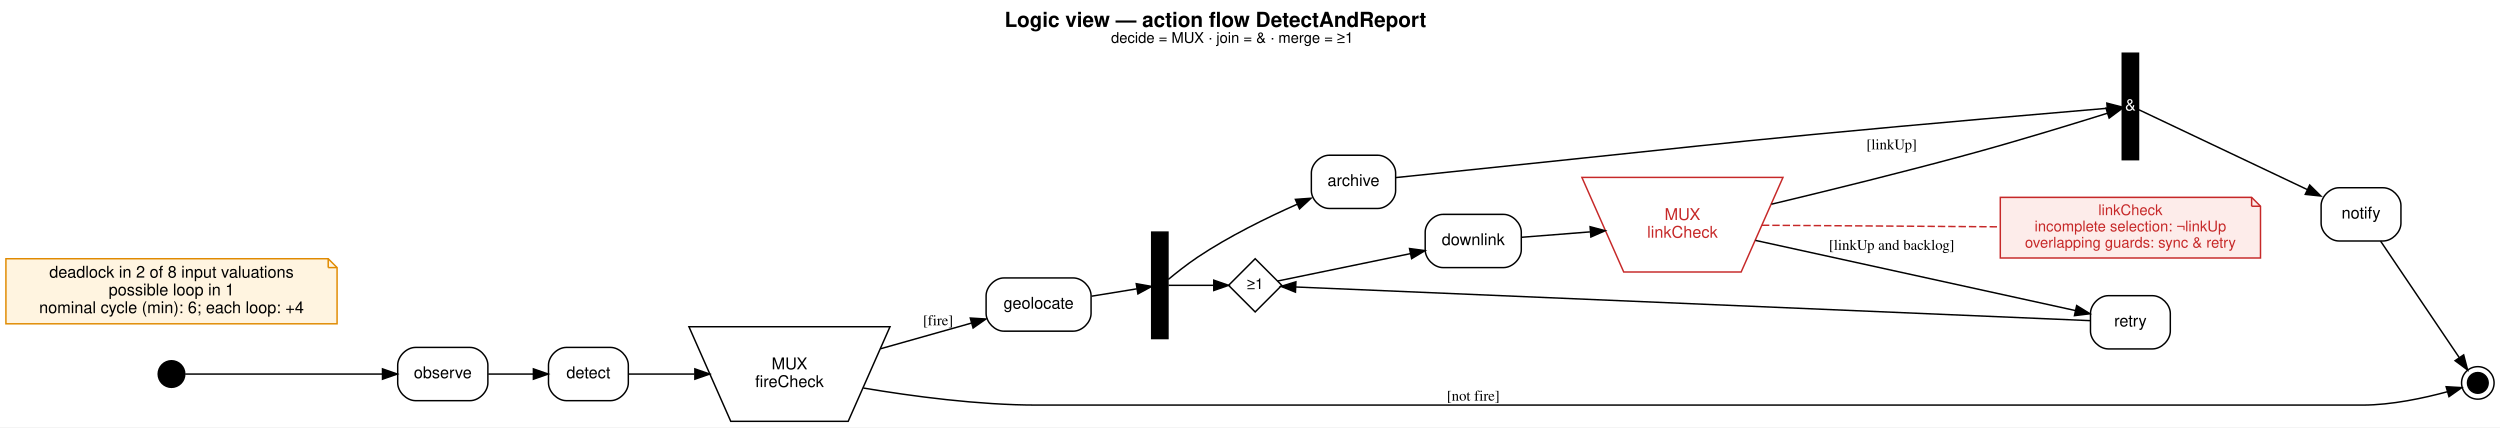
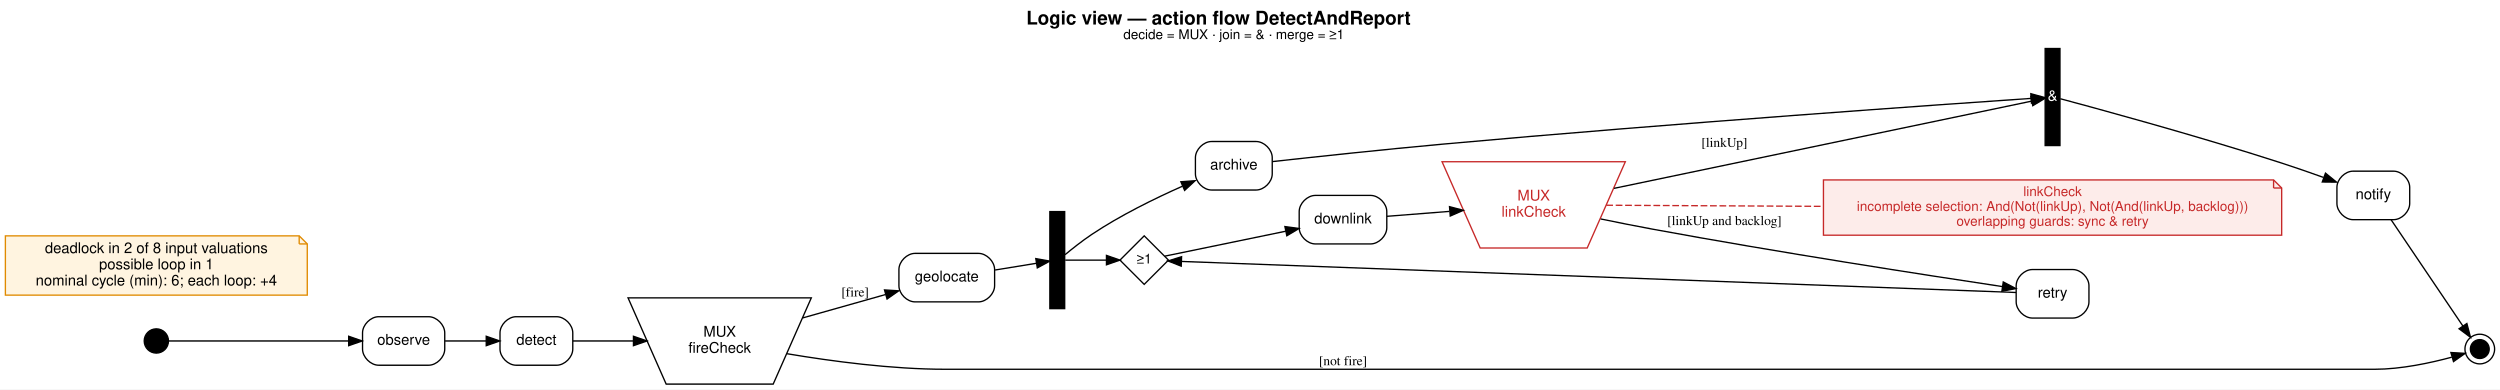
- <svg xmlns="http://www.w3.org/2000/svg" width="1691pt" height="289pt" viewBox="0.00 0.00 1691.00 289.00">
+ <svg xmlns="http://www.w3.org/2000/svg" width="1855pt" height="289pt" viewBox="0.00 0.00 1855.00 289.00">
  <g id="graph0" class="graph" transform="scale(1 1) rotate(0) translate(4 285)">
-     <polygon fill="white" stroke="transparent" points="-4,4 -4,-285 1687,-285 1687,4 -4,4" />
-     <text text-anchor="start" x="675.5" y="-266.8" font-family="Helvetica,sans-Serif" font-weight="bold" font-size="14.00">Logic view — action flow DetectAndReport</text>
-     <text text-anchor="start" x="747.5" y="-256" font-family="Helvetica,sans-Serif" font-size="10.00">decide = MUX · join = &amp; · merge = ≥1</text>
+     <polygon fill="white" stroke="transparent" points="-4,4 -4,-285 1851,-285 1851,4 -4,4" />
+     <text text-anchor="start" x="757.5" y="-266.8" font-family="Helvetica,sans-Serif" font-weight="bold" font-size="14.00">Logic view — action flow DetectAndReport</text>
+     <text text-anchor="start" x="829.5" y="-256" font-family="Helvetica,sans-Serif" font-size="10.00">decide = MUX · join = &amp; · merge = ≥1</text>
    <g id="node1" class="node">
      <ellipse fill="black" stroke="black" cx="112" cy="-32" rx="9" ry="9" />
    </g>
    <g id="node2" class="node">
      <path fill="none" stroke="black" d="M314,-50C314,-50 277,-50 277,-50 271,-50 265,-44 265,-38 265,-38 265,-26 265,-26 265,-20 271,-14 277,-14 277,-14 314,-14 314,-14 320,-14 326,-20 326,-26 326,-26 326,-38 326,-38 326,-44 320,-50 314,-50" />
      <text text-anchor="middle" x="295.5" y="-29.2" font-family="Helvetica,sans-Serif" font-size="11.00">observe</text>
    </g>
    <g id="edge1" class="edge">
      <path fill="none" stroke="black" d="M121.27,-32C144.4,-32 210.9,-32 254.45,-32" />
      <polygon fill="black" stroke="black" points="254.72,-35.5 264.72,-32 254.72,-28.5 254.72,-35.5" />
    </g>
    <g id="node3" class="node">
      <path fill="none" stroke="black" d="M409,-50C409,-50 379,-50 379,-50 373,-50 367,-44 367,-38 367,-38 367,-26 367,-26 367,-20 373,-14 379,-14 379,-14 409,-14 409,-14 415,-14 421,-20 421,-26 421,-26 421,-38 421,-38 421,-44 415,-50 409,-50" />
      <text text-anchor="middle" x="394" y="-29.2" font-family="Helvetica,sans-Serif" font-size="11.00">detect</text>
    </g>
    <g id="edge2" class="edge">
      <path fill="none" stroke="black" d="M326.24,-32C335.86,-32 346.63,-32 356.67,-32" />
      <polygon fill="black" stroke="black" points="356.79,-35.5 366.79,-32 356.79,-28.5 356.79,-35.5" />
    </g>
    <g id="node4" class="node">
      <polygon fill="none" stroke="black" points="490.29,0 569.71,0 598,-64 462,-64 490.29,0" />
      <text text-anchor="middle" x="530" y="-35.2" font-family="Helvetica,sans-Serif" font-size="11.00">MUX</text>
      <text text-anchor="middle" x="530" y="-23.2" font-family="Helvetica,sans-Serif" font-size="11.00">fireCheck</text>
    </g>
    <g id="edge3" class="edge">
      <path fill="none" stroke="black" d="M421.15,-32C433.96,-32 449.99,-32 465.74,-32" />
      <polygon fill="black" stroke="black" points="466.02,-35.5 476.02,-32 466.02,-28.5 466.02,-35.5" />
    </g>
    <g id="node5" class="node">
      <path fill="none" stroke="black" d="M722,-97C722,-97 675,-97 675,-97 669,-97 663,-91 663,-85 663,-85 663,-73 663,-73 663,-67 669,-61 675,-61 675,-61 722,-61 722,-61 728,-61 734,-67 734,-73 734,-73 734,-85 734,-85 734,-91 728,-97 722,-97" />
      <text text-anchor="middle" x="698.5" y="-76.2" font-family="Helvetica,sans-Serif" font-size="11.00">geolocate</text>
    </g>
    <g id="edge4" class="edge">
      <path fill="none" stroke="black" d="M591.58,-49.1C611.92,-54.84 634.2,-61.13 653.07,-66.46" />
      <polygon fill="black" stroke="black" points="652.3,-69.88 662.87,-69.23 654.2,-63.14 652.3,-69.88" />
      <text text-anchor="middle" x="630.5" y="-65" font-family="Times,serif" font-size="10.00">[fire]</text>
    </g>
    <g id="node6" class="node">
-       <ellipse fill="black" stroke="black" cx="1672" cy="-26" rx="7" ry="7" />
-       <ellipse fill="none" stroke="black" cx="1672" cy="-26" rx="11" ry="11" />
+       <ellipse fill="black" stroke="black" cx="1836" cy="-26" rx="7" ry="7" />
+       <ellipse fill="none" stroke="black" cx="1836" cy="-26" rx="11" ry="11" />
    </g>
    <g id="edge5" class="edge">
-       <path fill="none" stroke="black" d="M579.97,-22.54C613.03,-16.97 657.73,-11 697.5,-11 697.5,-11 697.5,-11 1594,-11 1613.73,-11 1635.78,-15.8 1651.21,-19.97" />
-       <polygon fill="black" stroke="black" points="1650.57,-23.43 1661.15,-22.82 1652.5,-16.7 1650.57,-23.43" />
+       <path fill="none" stroke="black" d="M579.97,-22.54C613.03,-16.97 657.73,-11 697.5,-11 697.5,-11 697.5,-11 1758,-11 1777.73,-11 1799.78,-15.8 1815.21,-19.97" />
+       <polygon fill="black" stroke="black" points="1814.57,-23.43 1825.15,-22.82 1816.5,-16.7 1814.57,-23.43" />
      <text text-anchor="middle" x="992.5" y="-14" font-family="Times,serif" font-size="10.00">[not fire]</text>
    </g>
    <g id="node7" class="node">
      <polygon fill="black" stroke="black" points="786,-128 775,-128 775,-56 786,-56 786,-128" />
    </g>
    <g id="edge6" class="edge">
      <path fill="none" stroke="black" d="M734.36,-84.66C745.12,-86.41 756.38,-88.24 764.97,-89.64" />
      <polygon fill="black" stroke="black" points="764.56,-93.12 774.99,-91.27 765.68,-86.21 764.56,-93.12" />
    </g>
    <g id="node8" class="node">
      <polygon fill="none" stroke="black" points="845,-110 827,-92 845,-74 863,-92 845,-110" />
      <text text-anchor="middle" x="845" y="-89.5" font-family="Helvetica,sans-Serif" font-size="10.00">≥1</text>
    </g>
    <g id="edge7" class="edge">
      <path fill="none" stroke="black" d="M786.4,-92C793.01,-92 805.28,-92 816.81,-92" />
      <polygon fill="black" stroke="black" points="816.99,-95.5 826.99,-92 816.99,-88.5 816.99,-95.5" />
    </g>
    <g id="node9" class="node">
      <path fill="none" stroke="black" d="M928,-180C928,-180 895,-180 895,-180 889,-180 883,-174 883,-168 883,-168 883,-156 883,-156 883,-150 889,-144 895,-144 895,-144 928,-144 928,-144 934,-144 940,-150 940,-156 940,-156 940,-168 940,-168 940,-174 934,-180 928,-180" />
      <text text-anchor="middle" x="911.5" y="-159.2" font-family="Helvetica,sans-Serif" font-size="11.00">archive</text>
    </g>
    <g id="edge8" class="edge">
      <path fill="none" stroke="black" d="M786.23,-95.99C791.06,-99.99 798.84,-106.21 806,-111 827.15,-125.14 852.81,-137.72 873.4,-146.85" />
      <polygon fill="black" stroke="black" points="872.2,-150.14 882.77,-150.92 874.99,-143.72 872.2,-150.14" />
    </g>
    <g id="node10" class="node">
      <path fill="none" stroke="black" d="M1013,-140C1013,-140 972,-140 972,-140 966,-140 960,-134 960,-128 960,-128 960,-116 960,-116 960,-110 966,-104 972,-104 972,-104 1013,-104 1013,-104 1019,-104 1025,-110 1025,-116 1025,-116 1025,-128 1025,-128 1025,-134 1019,-140 1013,-140" />
      <text text-anchor="middle" x="992.5" y="-119.2" font-family="Helvetica,sans-Serif" font-size="11.00">downlink</text>
    </g>
    <g id="edge9" class="edge">
      <path fill="none" stroke="black" d="M860.22,-94.93C880.84,-99.18 919.88,-107.23 950.05,-113.45" />
      <polygon fill="black" stroke="black" points="949.4,-116.89 959.9,-115.49 950.82,-110.04 949.4,-116.89" />
    </g>
    <g id="node12" class="node">
-       <polygon fill="black" stroke="black" points="1442.5,-249 1431.5,-249 1431.5,-177 1442.5,-177 1442.5,-249" />
-       <text text-anchor="middle" x="1437" y="-210.2" font-family="Helvetica,sans-Serif" font-size="11.00" fill="white">&amp;</text>
+       <polygon fill="black" stroke="black" points="1524.5,-249 1513.5,-249 1513.5,-177 1524.5,-177 1524.5,-249" />
+       <text text-anchor="middle" x="1519" y="-210.2" font-family="Helvetica,sans-Serif" font-size="11.00" fill="white">&amp;</text>
    </g>
    <g id="edge14" class="edge">
-       <path fill="none" stroke="black" d="M940.23,-164.9C970.97,-168.12 1022.02,-173.45 1066,-178 1135.33,-185.17 1152.62,-187.36 1222,-194 1296.73,-201.15 1386.24,-208.8 1421.09,-211.75" />
-       <polygon fill="black" stroke="black" points="1421.07,-215.26 1431.33,-212.61 1421.66,-208.28 1421.07,-215.26" />
+       <path fill="none" stroke="black" d="M940.21,-165.11C970.93,-168.51 1021.97,-174 1066,-178 1237.61,-193.59 1446.28,-208.11 1503.11,-211.99" />
+       <polygon fill="black" stroke="black" points="1502.88,-215.48 1513.09,-212.67 1503.35,-208.5 1502.88,-215.48" />
    </g>
    <g id="node11" class="node">
      <polygon fill="none" stroke="#c62828" points="1094.29,-101 1173.71,-101 1202,-165 1066,-165 1094.29,-101" />
      <text text-anchor="middle" x="1134" y="-136.2" font-family="Helvetica,sans-Serif" font-size="11.00" fill="#c62828">MUX</text>
      <text text-anchor="middle" x="1134" y="-124.2" font-family="Helvetica,sans-Serif" font-size="11.00" fill="#c62828">linkCheck</text>
    </g>
    <g id="edge10" class="edge">
      <path fill="none" stroke="black" d="M1025.15,-124.5C1038.87,-125.58 1055.42,-126.88 1071.4,-128.14" />
      <polygon fill="black" stroke="black" points="1071.53,-131.66 1081.77,-128.96 1072.08,-124.69 1071.53,-131.66" />
    </g>
    <g id="edge11" class="edge">
-       <path fill="none" stroke="black" d="M1194.2,-146.87C1232.72,-156.08 1283.98,-168.71 1329,-181 1362.3,-190.09 1401.04,-202.02 1421.54,-208.44" />
-       <polygon fill="black" stroke="black" points="1420.53,-211.79 1431.12,-211.45 1422.63,-205.11 1420.53,-211.79" />
-       <text text-anchor="middle" x="1275.5" y="-184" font-family="Times,serif" font-size="10.00">[linkUp]</text>
+       <path fill="none" stroke="black" d="M1193.59,-145.24C1284.19,-164.16 1453.1,-199.44 1503.47,-209.96" />
+       <polygon fill="black" stroke="black" points="1502.89,-213.42 1513.4,-212.04 1504.32,-206.57 1502.89,-213.42" />
+       <text text-anchor="middle" x="1275.5" y="-176" font-family="Times,serif" font-size="10.00">[linkUp]</text>
    </g>
    <g id="node13" class="node">
-       <path fill="none" stroke="black" d="M1452,-85C1452,-85 1422,-85 1422,-85 1416,-85 1410,-79 1410,-73 1410,-73 1410,-61 1410,-61 1410,-55 1416,-49 1422,-49 1422,-49 1452,-49 1452,-49 1458,-49 1464,-55 1464,-61 1464,-61 1464,-73 1464,-73 1464,-79 1458,-85 1452,-85" />
-       <text text-anchor="middle" x="1437" y="-64.2" font-family="Helvetica,sans-Serif" font-size="11.00">retry</text>
+       <path fill="none" stroke="black" d="M1534,-85C1534,-85 1504,-85 1504,-85 1498,-85 1492,-79 1492,-73 1492,-73 1492,-61 1492,-61 1492,-55 1498,-49 1504,-49 1504,-49 1534,-49 1534,-49 1540,-49 1546,-55 1546,-61 1546,-61 1546,-73 1546,-73 1546,-79 1540,-85 1534,-85" />
+       <text text-anchor="middle" x="1519" y="-64.2" font-family="Helvetica,sans-Serif" font-size="11.00">retry</text>
    </g>
    <g id="edge12" class="edge">
-       <path fill="none" stroke="black" d="M1183.36,-122.4C1243.78,-109.15 1345.78,-86.78 1399.85,-74.93" />
-       <polygon fill="black" stroke="black" points="1400.66,-78.33 1409.68,-72.77 1399.16,-71.49 1400.66,-78.33" />
-       <text text-anchor="middle" x="1275.5" y="-116" font-family="Times,serif" font-size="10.00">[linkUp and backlog]</text>
+       <path fill="none" stroke="black" d="M1183.7,-122.54C1196.17,-119.97 1209.56,-117.29 1222,-115 1315.31,-97.79 1425.78,-80.76 1481.69,-72.37" />
+       <polygon fill="black" stroke="black" points="1482.43,-75.8 1491.8,-70.86 1481.39,-68.88 1482.43,-75.8" />
+       <text text-anchor="middle" x="1275.5" y="-118" font-family="Times,serif" font-size="10.00">[linkUp and backlog]</text>
    </g>
    <g id="node15" class="node">
-       <polygon fill="#fdecea" stroke="#c62828" points="1519,-151.5 1349,-151.5 1349,-110.5 1525,-110.5 1525,-145.5 1519,-151.5" />
-       <polyline fill="none" stroke="#c62828" points="1519,-151.5 1519,-145.5 " />
-       <polyline fill="none" stroke="#c62828" points="1525,-145.5 1519,-145.5 " />
-       <text text-anchor="middle" x="1437" y="-139.5" font-family="Helvetica,sans-Serif" font-size="10.00" fill="#c62828">linkCheck</text>
-       <text text-anchor="middle" x="1437" y="-128.5" font-family="Helvetica,sans-Serif" font-size="10.00" fill="#c62828">incomplete selection: ¬linkUp</text>
-       <text text-anchor="middle" x="1437" y="-117.5" font-family="Helvetica,sans-Serif" font-size="10.00" fill="#c62828">overlapping guards: sync &amp; retry</text>
+       <polygon fill="#fdecea" stroke="#c62828" points="1683,-151.5 1349,-151.5 1349,-110.5 1689,-110.5 1689,-145.5 1683,-151.5" />
+       <polyline fill="none" stroke="#c62828" points="1683,-151.5 1683,-145.5 " />
+       <polyline fill="none" stroke="#c62828" points="1689,-145.5 1683,-145.5 " />
+       <text text-anchor="middle" x="1519" y="-139.5" font-family="Helvetica,sans-Serif" font-size="10.00" fill="#c62828">linkCheck</text>
+       <text text-anchor="middle" x="1519" y="-128.5" font-family="Helvetica,sans-Serif" font-size="10.00" fill="#c62828">incomplete selection: And(Not(linkUp), Not(And(linkUp, backlog)))</text>
+       <text text-anchor="middle" x="1519" y="-117.5" font-family="Helvetica,sans-Serif" font-size="10.00" fill="#c62828">overlapping guards: sync &amp; retry</text>
    </g>
    <g id="edge17" class="edge">
-       <path fill="none" stroke="#c62828" stroke-dasharray="5,2" d="M1187.77,-132.65C1232.2,-132.35 1296.65,-131.93 1348.74,-131.58" />
+       <path fill="none" stroke="#c62828" stroke-dasharray="5,2" d="M1187.85,-132.72C1229.72,-132.51 1290.63,-132.19 1348.77,-131.88" />
    </g>
    <g id="node14" class="node">
-       <path fill="none" stroke="black" d="M1608,-158C1608,-158 1578,-158 1578,-158 1572,-158 1566,-152 1566,-146 1566,-146 1566,-134 1566,-134 1566,-128 1572,-122 1578,-122 1578,-122 1608,-122 1608,-122 1614,-122 1620,-128 1620,-134 1620,-134 1620,-146 1620,-146 1620,-152 1614,-158 1608,-158" />
-       <text text-anchor="middle" x="1593" y="-137.2" font-family="Helvetica,sans-Serif" font-size="11.00">notify</text>
+       <path fill="none" stroke="black" d="M1772,-158C1772,-158 1742,-158 1742,-158 1736,-158 1730,-152 1730,-146 1730,-146 1730,-134 1730,-134 1730,-128 1736,-122 1742,-122 1742,-122 1772,-122 1772,-122 1778,-122 1784,-128 1784,-134 1784,-134 1784,-146 1784,-146 1784,-152 1778,-158 1772,-158" />
+       <text text-anchor="middle" x="1757" y="-137.2" font-family="Helvetica,sans-Serif" font-size="11.00">notify</text>
    </g>
    <g id="edge15" class="edge">
-       <path fill="none" stroke="black" d="M1442.78,-210.74C1459.72,-202.7 1517.97,-175.09 1556.48,-156.84" />
-       <polygon fill="black" stroke="black" points="1558.28,-159.86 1565.81,-152.41 1555.28,-153.53 1558.28,-159.86" />
+       <path fill="none" stroke="black" d="M1524.74,-211.74C1544.77,-206.4 1624.48,-184.89 1689,-164 1699.14,-160.72 1710.05,-156.92 1720.06,-153.33" />
+       <polygon fill="black" stroke="black" points="1721.51,-156.53 1729.72,-149.84 1719.12,-149.95 1721.51,-156.53" />
    </g>
    <g id="edge13" class="edge">
-       <path fill="none" stroke="black" d="M1409.67,-68.12C1311.98,-72.25 970.85,-86.71 872.64,-90.87" />
-       <polygon fill="black" stroke="black" points="872.24,-87.38 862.4,-91.31 872.54,-94.38 872.24,-87.38" />
+       <path fill="none" stroke="black" d="M1491.89,-67.97C1384.91,-71.95 980.67,-86.99 872.67,-91.01" />
+       <polygon fill="black" stroke="black" points="872.47,-87.51 862.61,-91.38 872.73,-94.51 872.47,-87.51" />
    </g>
    <g id="edge16" class="edge">
-       <path fill="none" stroke="black" d="M1606.2,-121.94C1620.83,-100.28 1645.16,-64.26 1659.48,-43.06" />
-       <polygon fill="black" stroke="black" points="1662.42,-44.96 1665.11,-34.71 1656.62,-41.04 1662.42,-44.96" />
+       <path fill="none" stroke="black" d="M1770.2,-121.94C1784.83,-100.28 1809.16,-64.26 1823.48,-43.06" />
+       <polygon fill="black" stroke="black" points="1826.42,-44.96 1829.11,-34.71 1820.62,-41.04 1826.42,-44.96" />
    </g>
    <g id="node16" class="node">
      <polygon fill="#fff4e0" stroke="#e08a00" points="218,-110 0,-110 0,-66 224,-66 224,-104 218,-110" />
      <polyline fill="none" stroke="#e08a00" points="218,-110 218,-104 " />
      <polyline fill="none" stroke="#e08a00" points="224,-104 218,-104 " />
      <text text-anchor="middle" x="112" y="-97.2" font-family="Helvetica,sans-Serif" font-size="11.00">deadlock in 2 of 8 input valuations</text>
      <text text-anchor="middle" x="112" y="-85.2" font-family="Helvetica,sans-Serif" font-size="11.00">possible loop in 1</text>
      <text text-anchor="middle" x="112" y="-73.2" font-family="Helvetica,sans-Serif" font-size="11.00">nominal cycle (min): 6; each loop: +4</text>
    </g>
  </g>
</svg>
